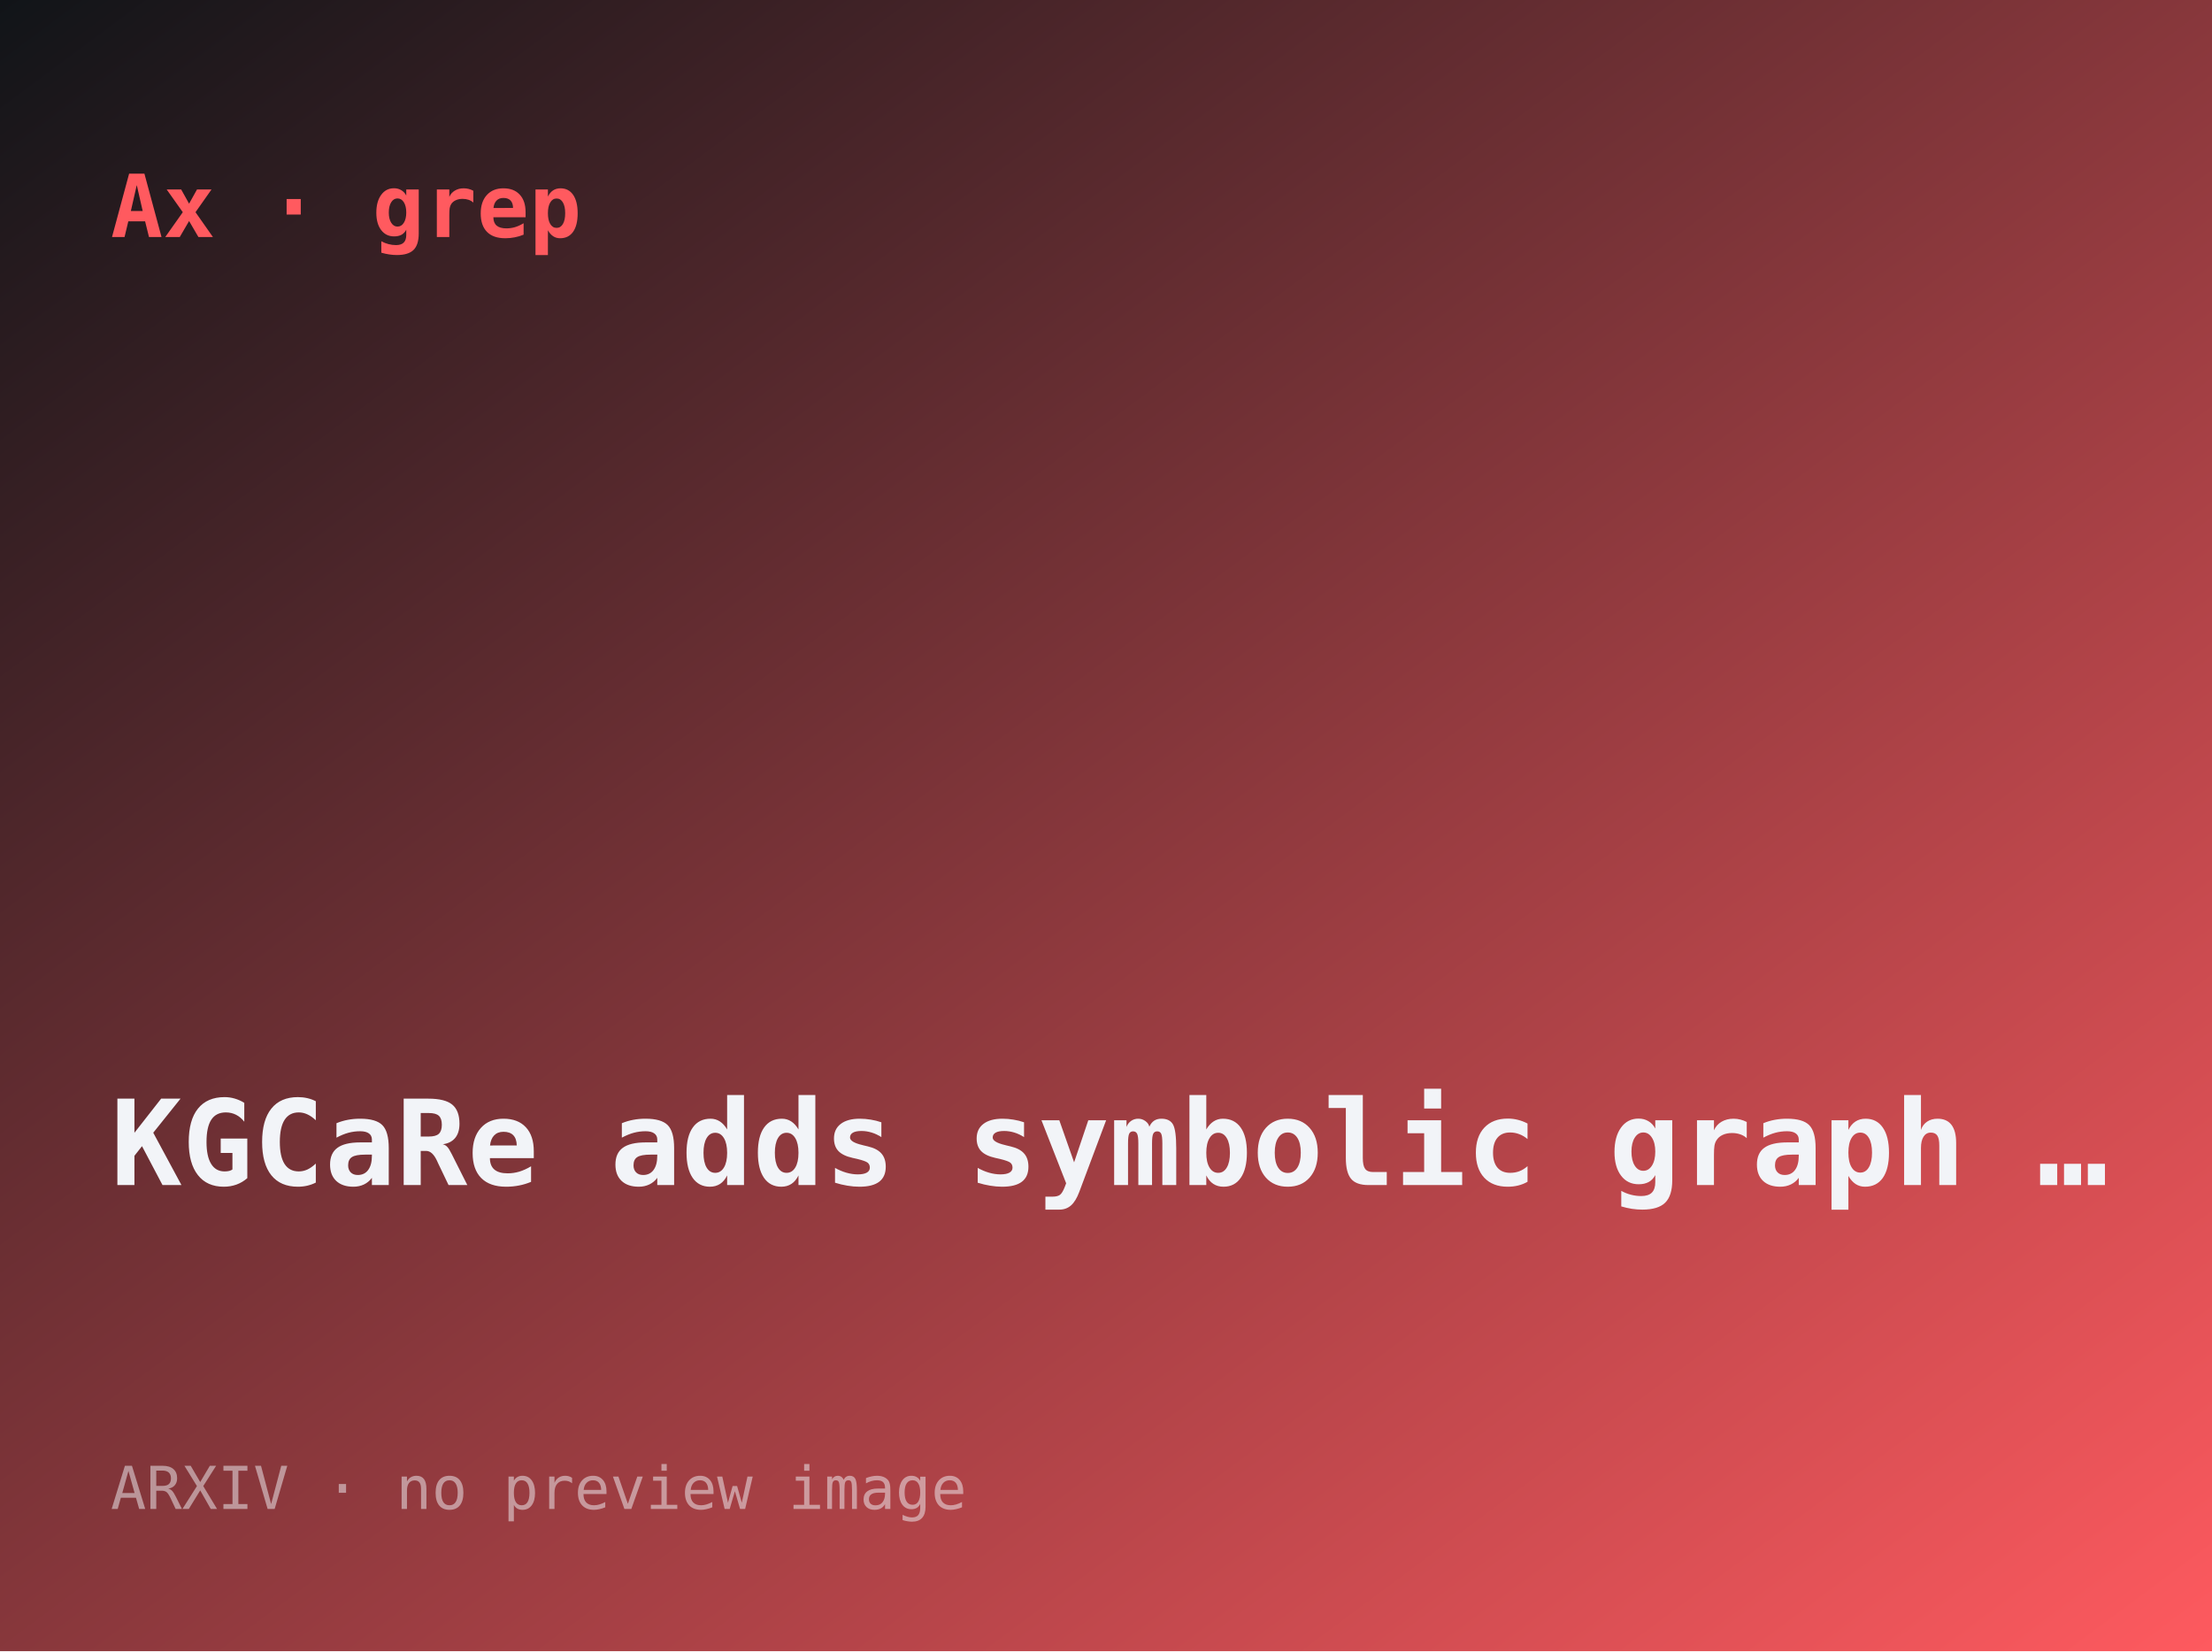
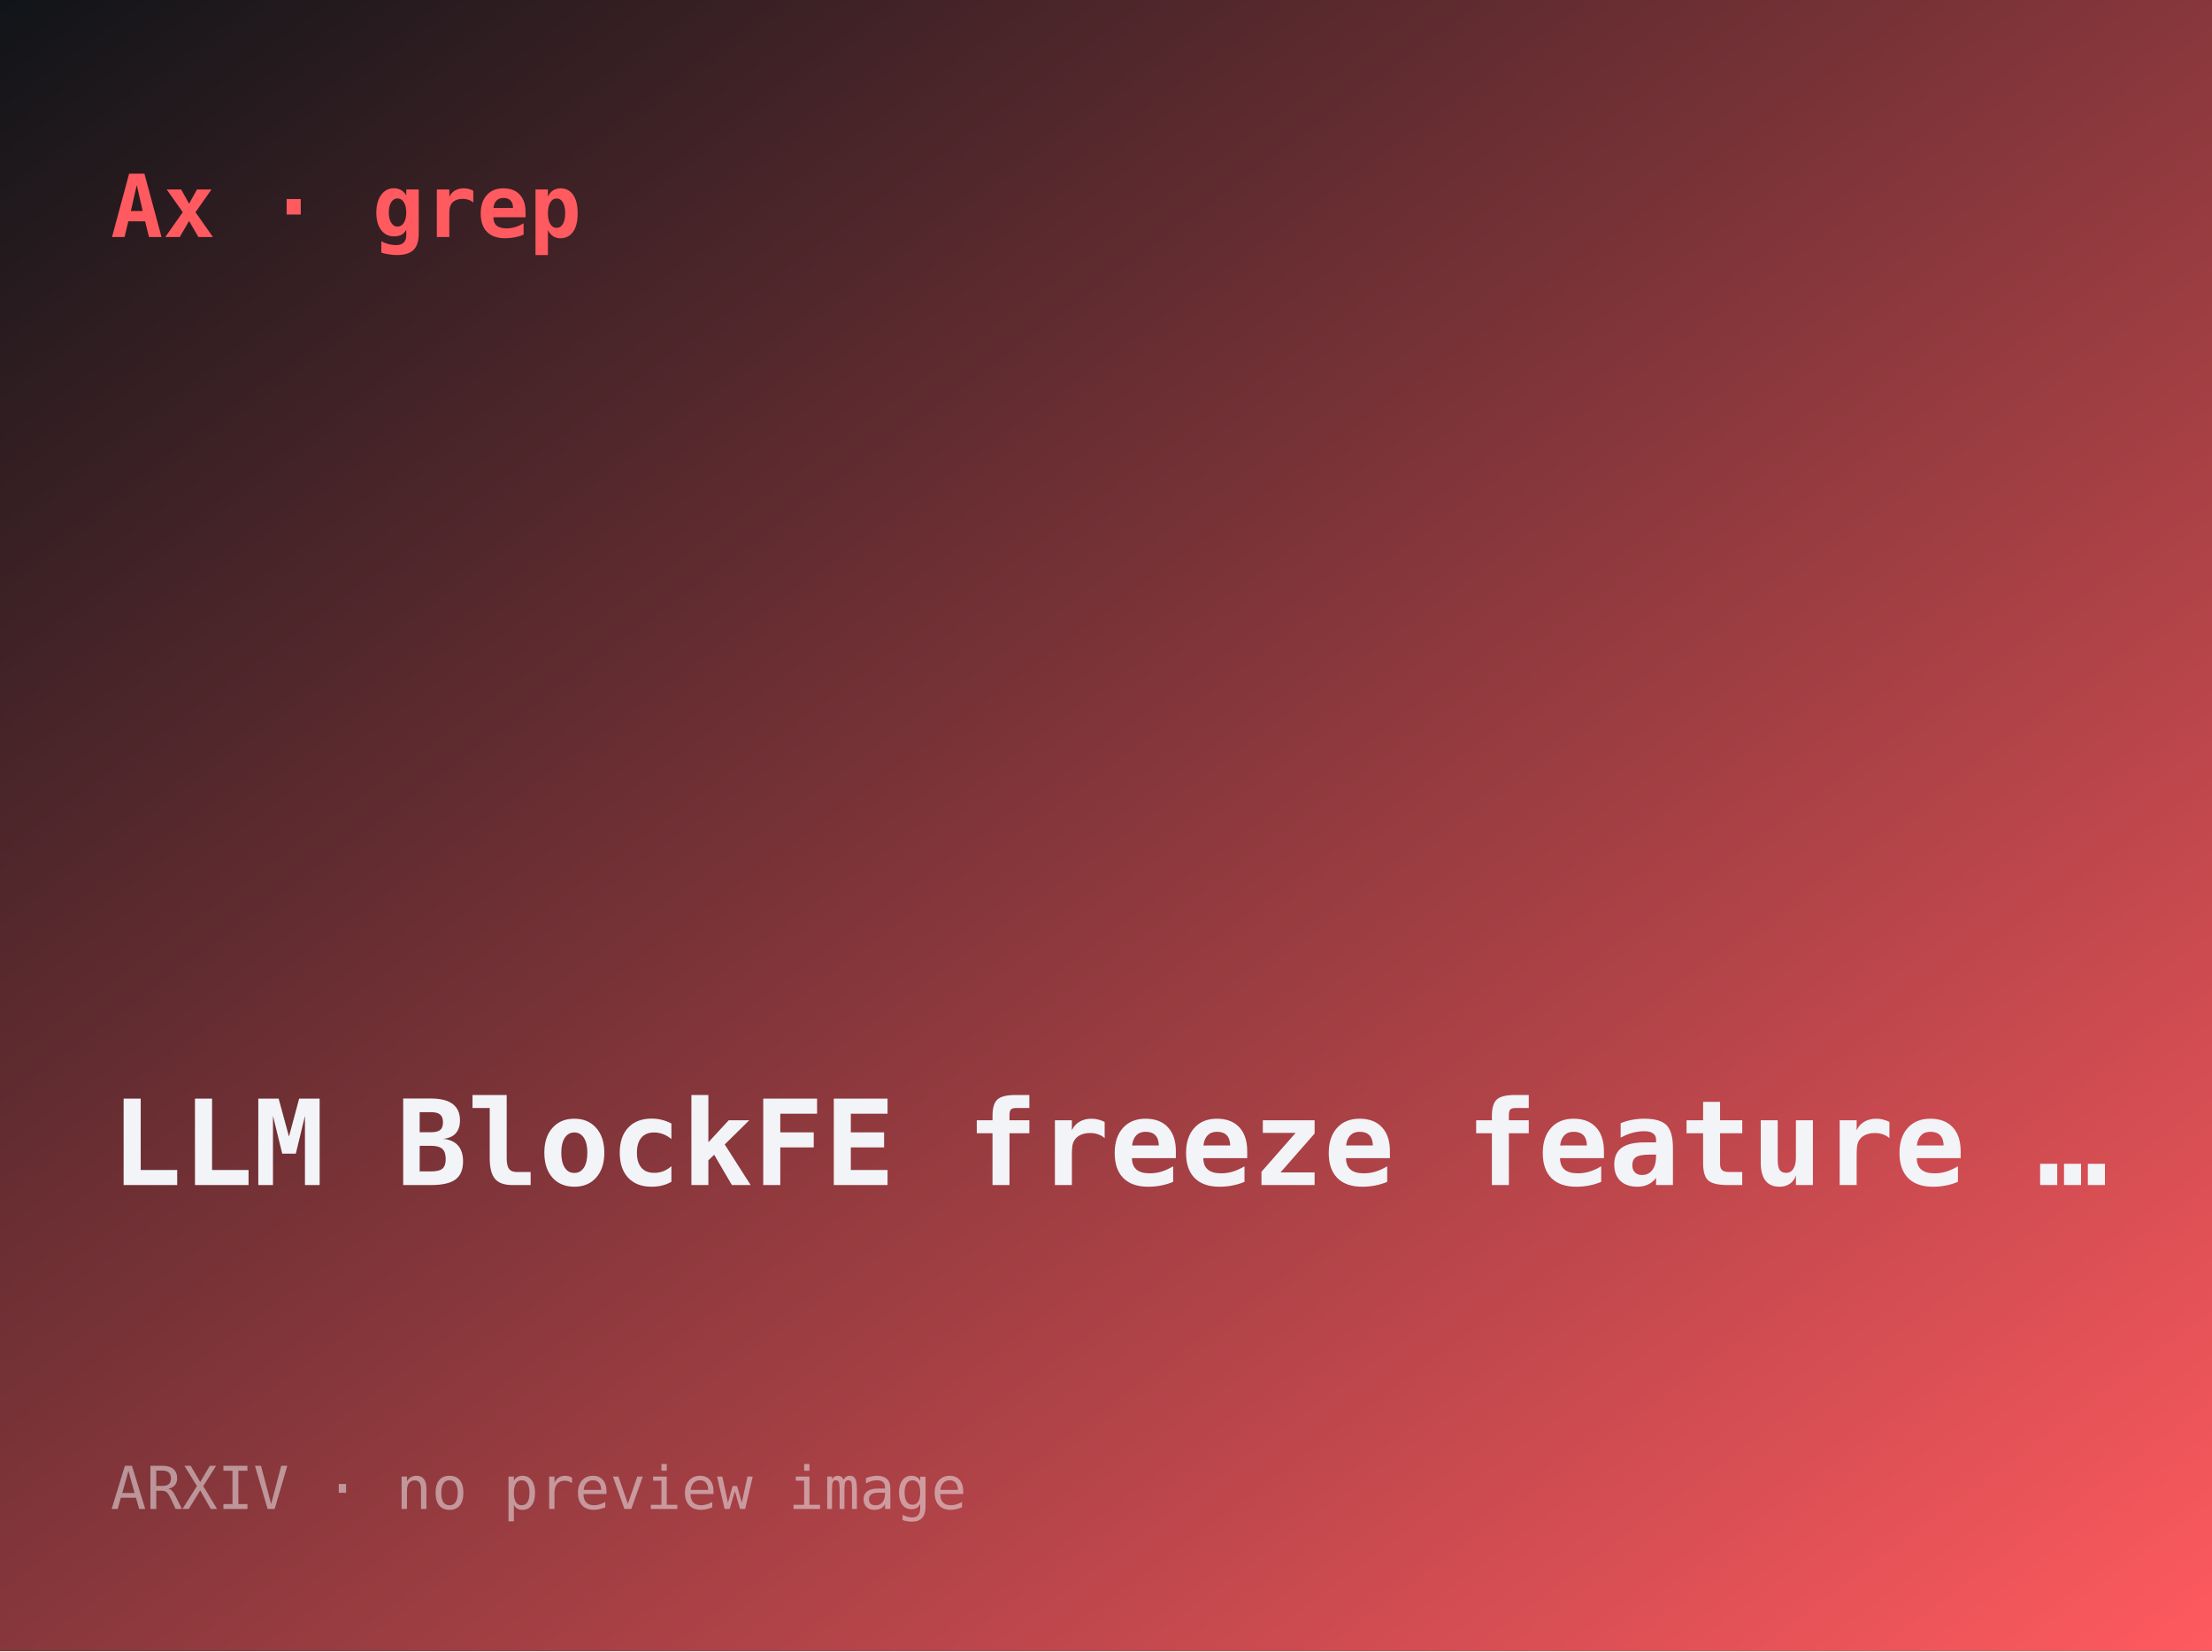
- <svg xmlns="http://www.w3.org/2000/svg" width="560" height="418" viewBox="0 0 560 418" role="img" aria-label="KGCaRe adds symbolic graph traversal to neural RAG">
+ <svg xmlns="http://www.w3.org/2000/svg" width="560" height="418" viewBox="0 0 560 418" role="img" aria-label="LLM-BlockFE: freeze feature programs, skip the LLM online">
  <defs>
    <linearGradient id="g" x1="0" y1="0" x2="1" y2="1">
      <stop offset="0" stop-color="#101418" />
      <stop offset="1" stop-color="#ff5a5f" />
    </linearGradient>
  </defs>
  <rect width="560" height="418" fill="url(#g)" />
  <text x="28" y="60" font-family="ui-monospace,monospace" font-size="22" fill="#ff5a5f" font-weight="700">Ax · grep</text>
-   <text x="28" y="300" font-family="ui-monospace,monospace" font-size="30" fill="#f2f4f8" font-weight="600">KGCaRe adds symbolic graph …</text>
+   <text x="28" y="300" font-family="ui-monospace,monospace" font-size="30" fill="#f2f4f8" font-weight="600">LLM BlockFE freeze feature …</text>
  <text x="28" y="382" font-family="ui-monospace,monospace" font-size="15" fill="rgba(242,244,248,.5)">ARXIV · no preview image</text>
</svg>
